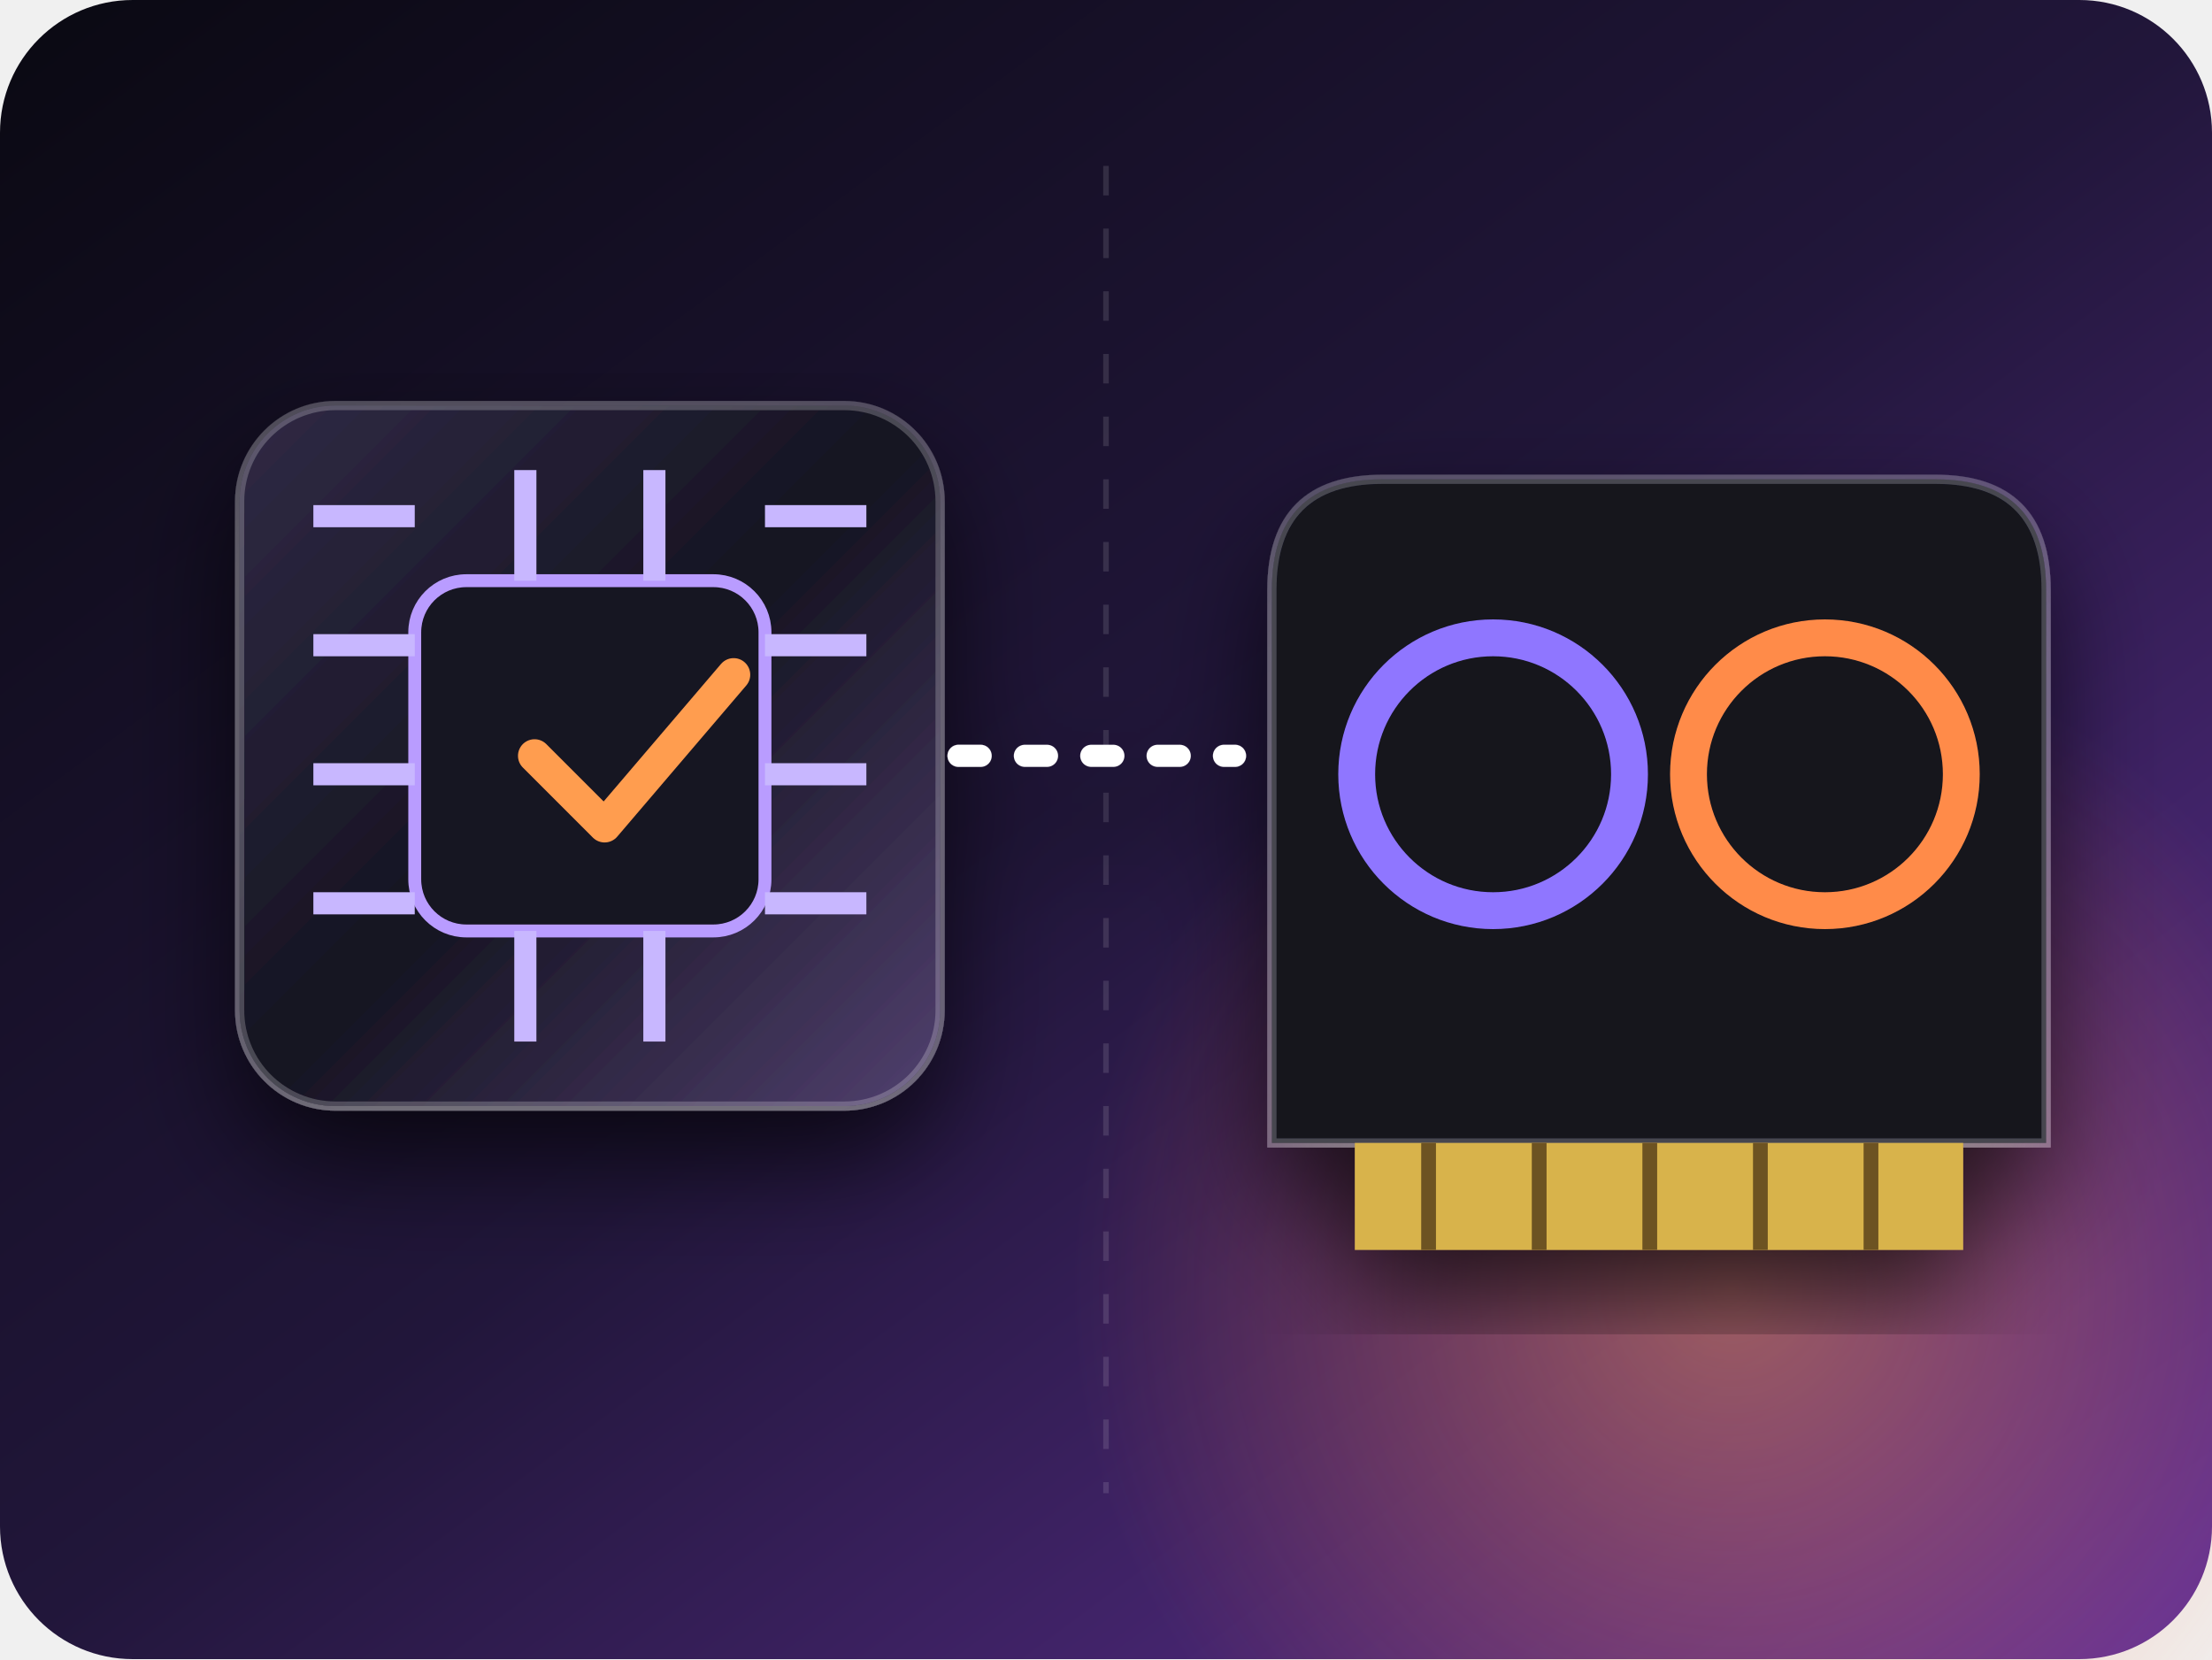
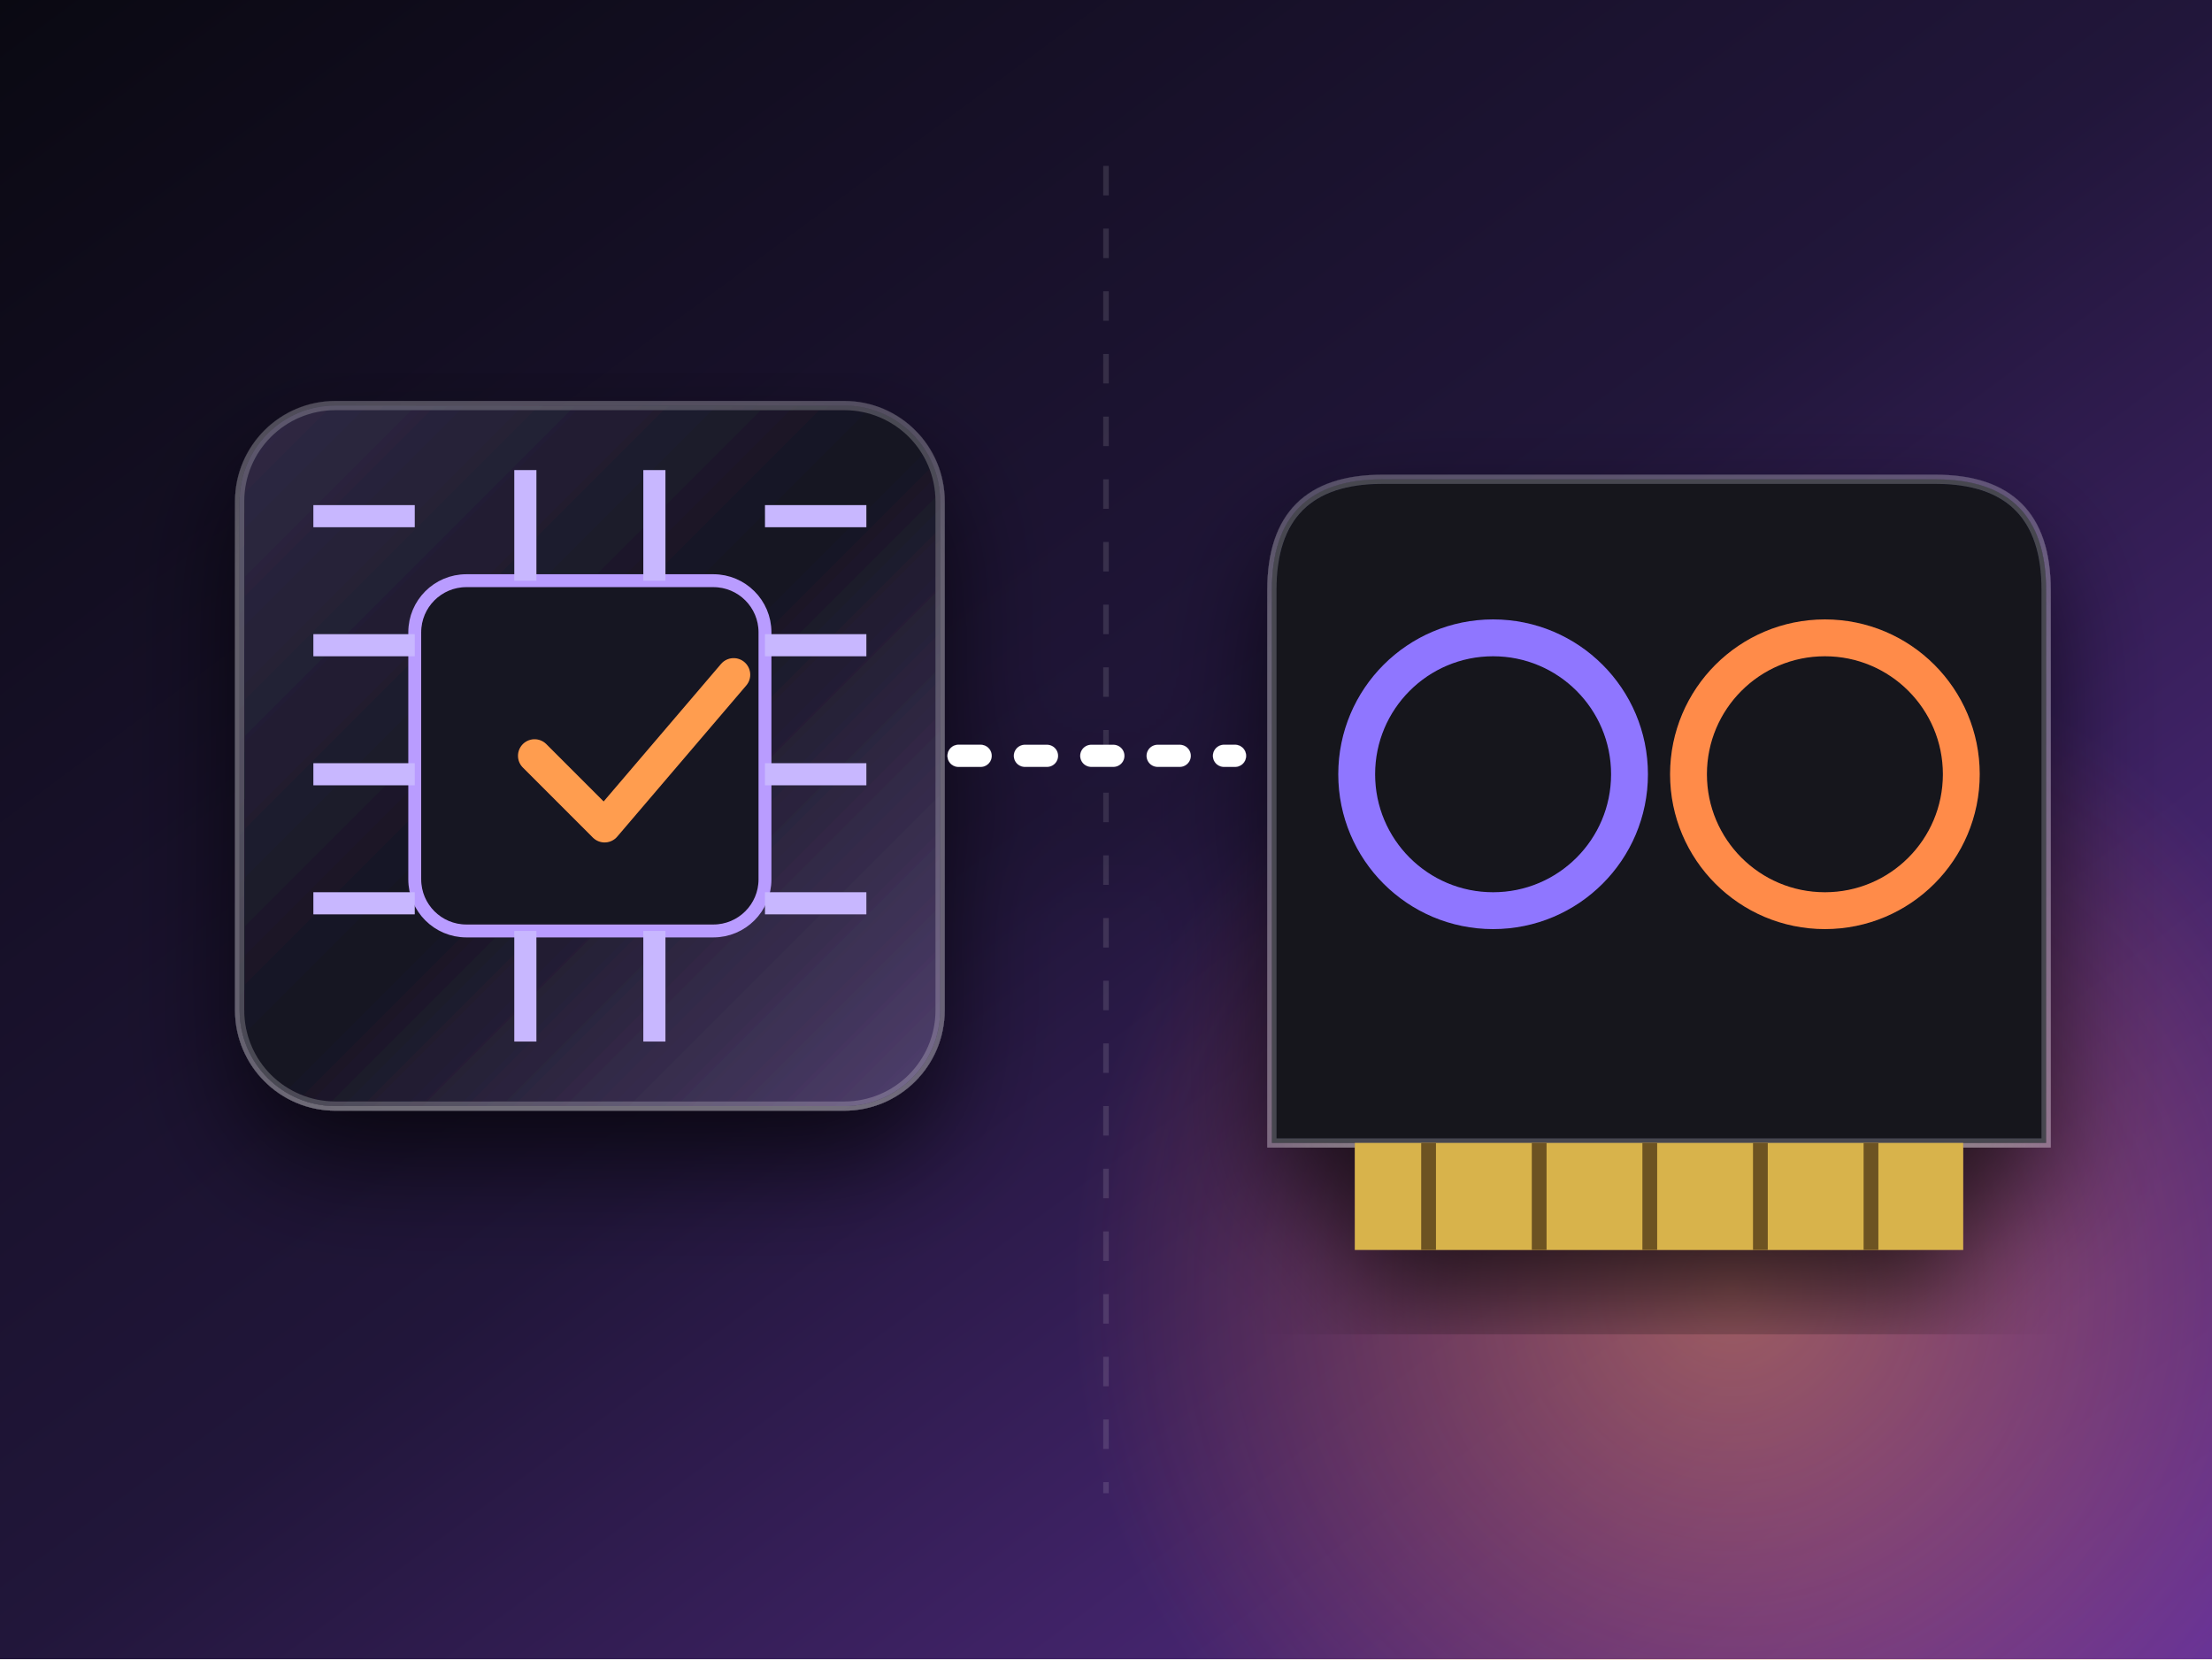
<svg xmlns="http://www.w3.org/2000/svg" viewBox="0 0 1200 900" role="img" aria-labelledby="title desc">
  <defs>
    <linearGradient id="bg" x2="1" y2="1">
      <stop stop-color="#0a0912" />
      <stop offset=".5" stop-color="#21163a" />
      <stop offset="1" stop-color="#63319a" />
    </linearGradient>
    <linearGradient id="metal" x2="1" y2="1">
      <stop stop-color="#302a45" />
      <stop offset=".5" stop-color="#151421" />
      <stop offset="1" stop-color="#51406f" />
    </linearGradient>
    <radialGradient id="hot">
      <stop stop-color="#ff9d50" stop-opacity=".85" />
      <stop offset="1" stop-color="#ff7043" stop-opacity="0" />
    </radialGradient>
    <filter id="shadow">
      <feDropShadow dx="0" dy="28" stdDeviation="30" flood-color="#030207" flood-opacity=".7" />
    </filter>
  </defs>
-   <rect width="1200" height="900" rx="72" fill="url(#bg)" />
+   <rect width="1200" height="900" fill="url(#bg)" />
  <circle cx="940" cy="700" r="360" fill="url(#hot)" opacity=".55" />
  <path d="M600 90v720" stroke="#fff" stroke-opacity=".12" stroke-width="3" stroke-dasharray="16 18" />
  <g filter="url(#shadow)">
    <rect x="130" y="220" width="380" height="380" rx="52" fill="url(#metal)" stroke="#fff" stroke-opacity=".22" stroke-width="5" />
    <rect x="225" y="315" width="190" height="190" rx="28" fill="#171321" stroke="#b99cff" stroke-width="7" />
    <g stroke="#c8b7ff" stroke-width="12">
      <path d="M170 280h55M170 350h55M170 420h55M170 490h55M415 280h55M415 350h55M415 420h55M415 490h55" />
      <path d="M285 255v60M355 255v60M285 505v60M355 505v60" />
    </g>
    <path d="M290 410l38 38 70-82" fill="none" stroke="#ff9d50" stroke-width="18" stroke-linecap="round" stroke-linejoin="round" />
    <g transform="translate(690 240)">
      <path d="M0 80Q0 20 60 20h300q60 0 60 60v300H0z" fill="#13131f" stroke="#fff" stroke-opacity=".22" stroke-width="5" />
      <circle cx="120" cy="180" r="74" fill="none" stroke="#8f76ff" stroke-width="20" />
      <circle cx="300" cy="180" r="74" fill="none" stroke="#ff8b48" stroke-width="20" />
      <path d="M45 380h330v58H45z" fill="#d8b34c" />
      <path d="M85 380v58M145 380v58M205 380v58M265 380v58M325 380v58" stroke="#6d5220" stroke-width="8" />
    </g>
    <path d="M520 410h150" stroke="#fff" stroke-width="12" stroke-linecap="round" stroke-dasharray="12 24" />
  </g>
</svg>
